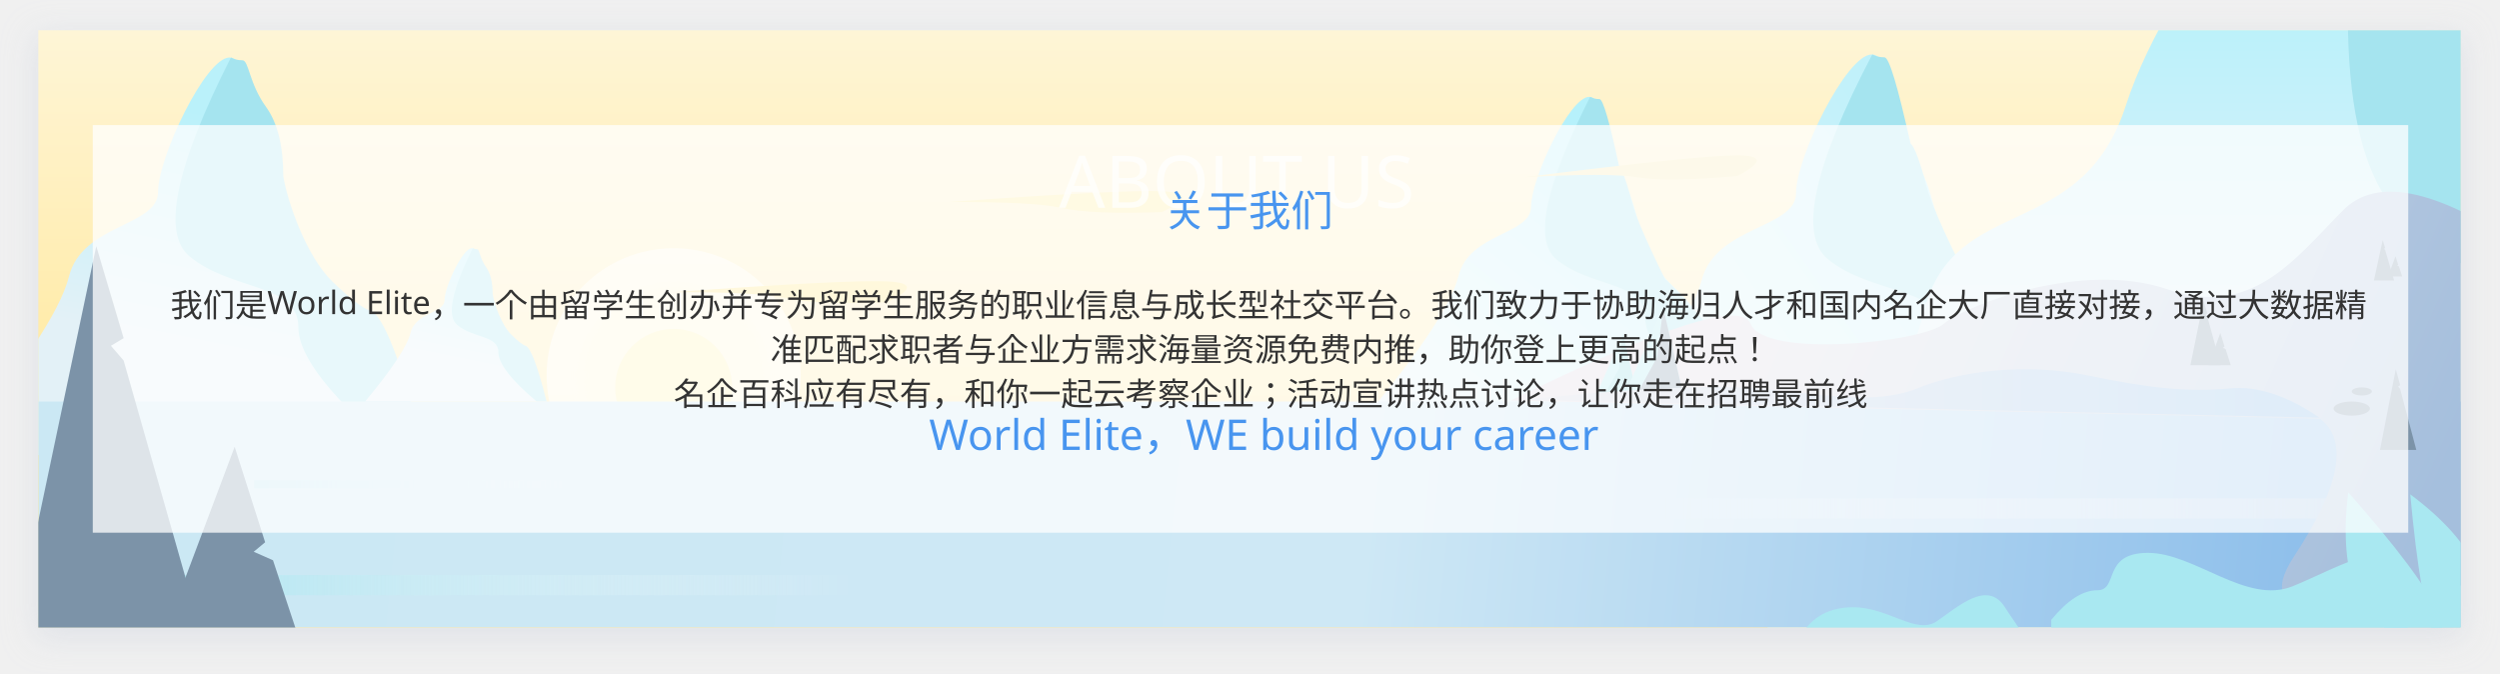
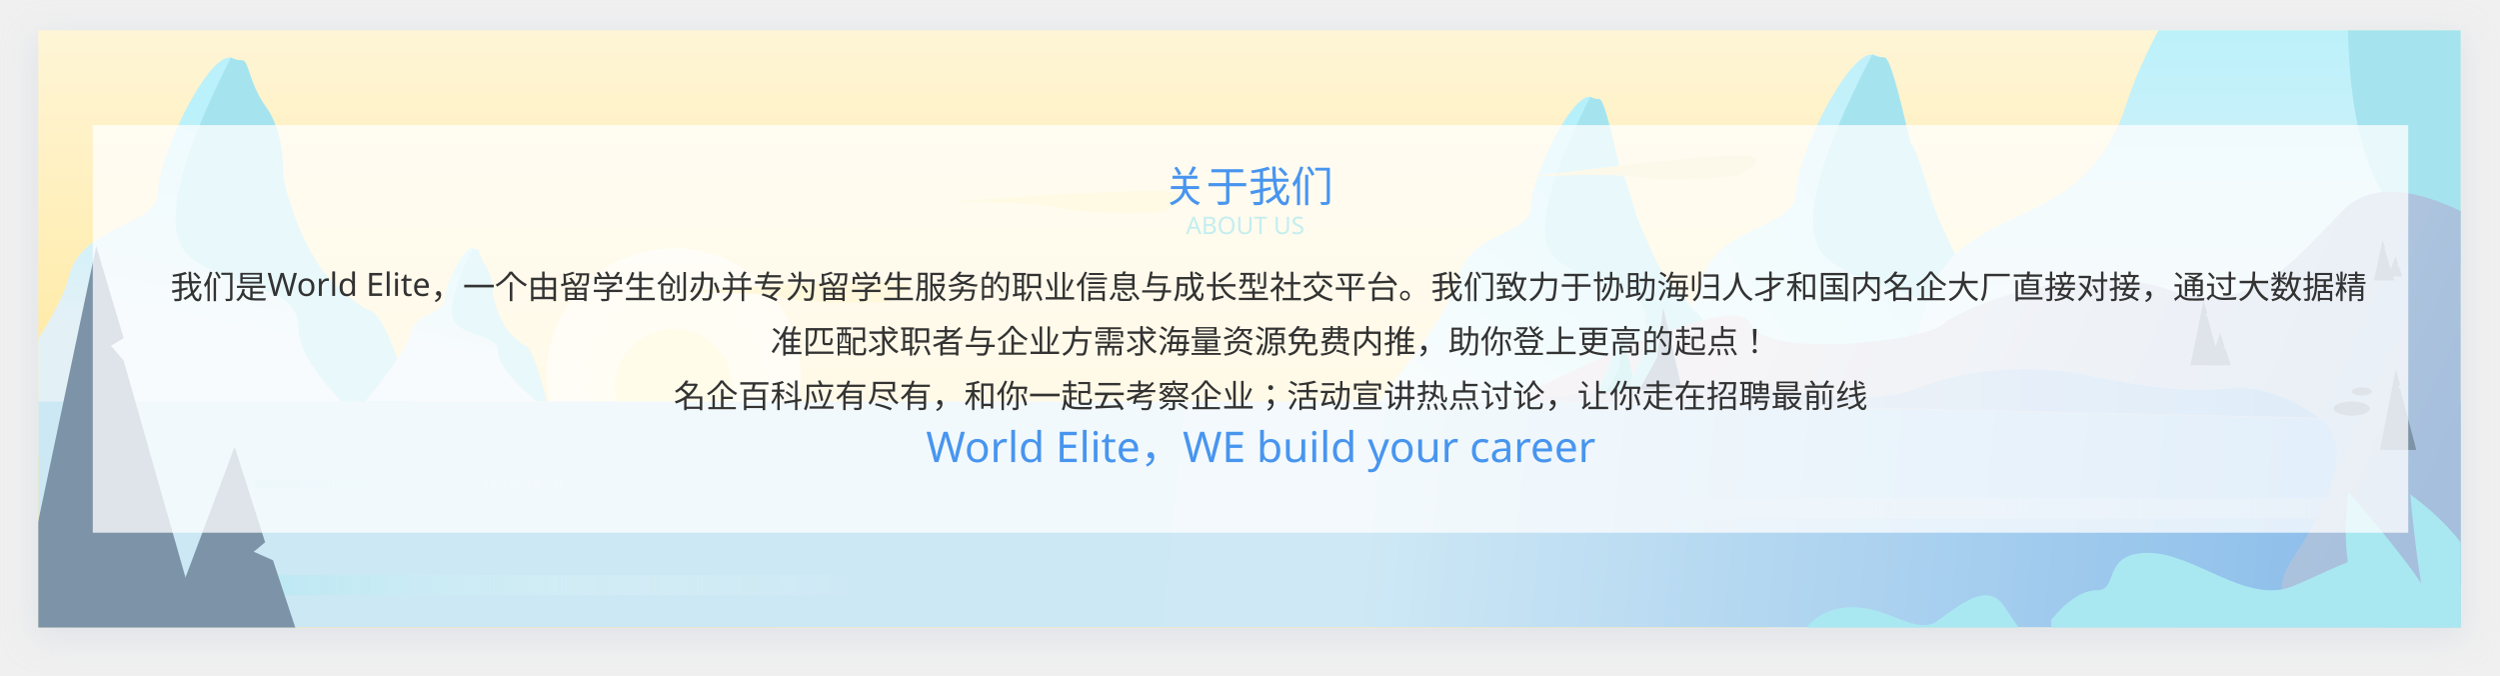
- <svg xmlns="http://www.w3.org/2000/svg" xmlns:xlink="http://www.w3.org/1999/xlink" width="1239px" height="334px" viewBox="0 0 1239 334" version="1.1">
+ <svg xmlns="http://www.w3.org/2000/svg" xmlns:xlink="http://www.w3.org/1999/xlink" width="1239px" height="335px" viewBox="0 0 1239 335" version="1.1">
  <defs>
    <linearGradient x1="43.176%" y1="-41.374%" x2="43.176%" y2="63.947%" id="linearGradient-1">
      <stop stop-color="#FEFDFA" offset="0%" />
      <stop stop-color="#FFE99F" offset="100%" />
    </linearGradient>
    <rect id="path-2" x="0" y="0" width="1201" height="296" />
    <filter x="-2.5%" y="-9.0%" width="105.1%" height="120.6%" filterUnits="objectBoundingBox" id="filter-4">
      <feMorphology radius="1.5" operator="dilate" in="SourceAlpha" result="shadowSpreadOuter1" />
      <feOffset dx="0" dy="4" in="shadowSpreadOuter1" result="shadowOffsetOuter1" />
      <feGaussianBlur stdDeviation="8" in="shadowOffsetOuter1" result="shadowBlurOuter1" />
      <feColorMatrix values="0 0 0 0 0.749   0 0 0 0 0.78   0 0 0 0 0.843  0 0 0 0.31 0" type="matrix" in="shadowBlurOuter1" />
    </filter>
    <linearGradient x1="94.63%" y1="31.601%" x2="3.586%" y2="82.967%" id="linearGradient-5">
      <stop stop-color="#B9F1FB" offset="0%" />
      <stop stop-color="#E1F2F8" offset="100%" />
    </linearGradient>
    <linearGradient x1="50%" y1="21.283%" x2="50%" y2="64.418%" id="linearGradient-6">
      <stop stop-color="#B6F1FB" offset="0%" />
      <stop stop-color="#E2F1F7" offset="100%" />
    </linearGradient>
    <linearGradient x1="61.298%" y1="24.327%" x2="3.586%" y2="85.158%" id="linearGradient-7">
      <stop stop-color="#B6F1FB" offset="0%" />
      <stop stop-color="#E3F2F8" offset="100%" />
    </linearGradient>
    <linearGradient x1="58.272%" y1="15.16%" x2="44.414%" y2="71.112%" id="linearGradient-8">
      <stop stop-color="#BAF1FA" offset="0%" />
      <stop stop-color="#E3F1F7" offset="100%" />
    </linearGradient>
    <linearGradient x1="58.272%" y1="14.346%" x2="44.414%" y2="71.605%" id="linearGradient-9">
      <stop stop-color="#BAF1FA" offset="0%" />
      <stop stop-color="#E3F1F7" offset="100%" />
    </linearGradient>
    <filter x="0.0%" y="0.0%" width="100.0%" height="100.0%" filterUnits="objectBoundingBox" id="filter-10">
      <feGaussianBlur stdDeviation="0" in="SourceGraphic" />
    </filter>
    <filter x="-6.5%" y="-6.5%" width="113.0%" height="113.0%" filterUnits="objectBoundingBox" id="filter-11">
      <feGaussianBlur stdDeviation="2" in="SourceGraphic" />
    </filter>
    <linearGradient x1="6.889%" y1="49.565%" x2="100%" y2="50.435%" id="linearGradient-12">
      <stop stop-color="#CBE8F4" offset="0%" />
      <stop stop-color="#CEE8F5" offset="51.512%" />
      <stop stop-color="#85B9E9" offset="100%" />
    </linearGradient>
    <linearGradient x1="100%" y1="0%" x2="0%" y2="0%" id="linearGradient-13">
      <stop stop-color="#A7C4E5" offset="0%" />
      <stop stop-color="#FFFFFF" stop-opacity="0" offset="100%" />
    </linearGradient>
    <linearGradient x1="100%" y1="0%" x2="0%" y2="0%" id="linearGradient-14">
      <stop stop-color="#FFFFFF" stop-opacity="0" offset="0%" />
      <stop stop-color="#A5E4EF" offset="100%" />
    </linearGradient>
    <linearGradient x1="100%" y1="0%" x2="0%" y2="0%" id="linearGradient-15">
      <stop stop-color="#FFFFFF" stop-opacity="0" offset="0%" />
      <stop stop-color="#88D4E6" stop-opacity="0.381" offset="100%" />
    </linearGradient>
    <linearGradient x1="19.559%" y1="43.658%" x2="90.799%" y2="56.084%" id="linearGradient-16">
      <stop stop-color="#DAD5E1" offset="0%" />
      <stop stop-color="#BECCDF" offset="43.635%" />
      <stop stop-color="#A5BFDD" offset="100%" />
    </linearGradient>
    <linearGradient x1="0%" y1="50%" x2="94.726%" y2="50%" id="linearGradient-17">
      <stop stop-color="#D1D2DF" offset="0%" />
      <stop stop-color="#83B8E9" offset="100%" />
    </linearGradient>
  </defs>
  <g id="导航栏+首页优化" stroke="none" stroke-width="1" fill="none" fill-rule="evenodd">
-     <g id="首页登陆了" transform="translate(-341, -536)">
+     <g id="首页未登录" transform="translate(-341, -536)">
      <g id="编组-12" transform="translate(341, 536)">
        <g id="编组-11" transform="translate(19, 15)">
          <g id="编组-23备份">
            <mask id="mask-3" fill="white">
              <use xlink:href="#path-2" />
            </mask>
            <g id="蒙版">
              <use fill="black" fill-opacity="1" filter="url(#filter-4)" xlink:href="#path-2" />
              <use fill="url(#linearGradient-1)" fill-rule="evenodd" xlink:href="#path-2" />
            </g>
            <g id="编组-24备份" mask="url(#mask-3)">
              <g transform="translate(762, 12)">
                <path d="M147.01,0 C134.43,0 109.478,51.106 109.478,68.702 C109.478,86.299 69.634,84.911 62.708,111.823 C58.09,129.765 37.188,160.157 0,203 L250,203 C234.054,160.711 218.249,132.946 202.584,119.704 C179.087,99.84 178.584,67.705 171.676,58.581 C164.768,49.456 159.589,0 147.01,0 Z" id="路径-26" fill="url(#linearGradient-5)" />
                <path d="M147.272,0 C118,55.759 110.682,89.592 125.318,101.5 C147.272,119.362 182.848,115.133 182.848,137.688 C182.848,152.725 200.616,174.496 236.153,203 L250,203 C232.792,158.519 220.682,135.339 213.669,133.459 C203.431,121.025 197.546,114.637 196.014,114.295 C182.254,87.511 174.645,69.84 173.185,61.283 C169.919,50.329 167.607,44.681 166.248,44.338 C159.923,15.721 155.615,1.412 153.323,1.412 C151.03,1.412 149.013,0.941 147.272,0 Z" id="路径-27" fill="#A5E4EF" />
              </g>
            </g>
            <g id="编组-24备份-2" mask="url(#mask-3)">
              <g transform="translate(843, -120)">
                <path d="M318.717,0 C291.445,0 213.93,89.203 191.965,157.358 C170,225.514 107.016,200.666 92,258.866 C81.989,297.666 51.323,357.711 0,439 L542,439 C507.429,347.548 473.163,287.504 439.202,258.866 C388.261,215.91 387.171,146.417 372.193,126.684 C357.216,106.951 345.99,0 318.717,0 Z" id="路径-26" fill="url(#linearGradient-6)" />
                <path d="M312.422,0 C293.763,117.909 300.289,189.739 332,215.491 C379.567,254.118 389.503,248.982 389.503,297.759 C389.503,330.278 428.001,377.358 504.998,439 L535,439 C497.717,342.807 471.478,292.678 456.284,288.614 C434.1,261.725 421.349,247.91 418.031,247.169 C388.218,189.248 371.73,151.034 368.567,132.529 C361.492,108.84 356.482,96.625 353.537,95.884 C339.834,33.997 330.499,3.053 325.532,3.053 C320.566,3.053 316.196,2.035 312.422,0 Z" id="路径-27" fill="#A5E4EF" />
              </g>
            </g>
            <g id="编组-24" mask="url(#mask-3)">
              <g transform="translate(656, 33)">
                <path d="M112.904,0 C103.242,0 84.079,40.532 84.079,54.488 C84.079,68.444 53.479,67.343 48.159,88.688 C44.613,102.917 28.56,127.021 0,161 L192,161 C179.754,127.461 167.615,105.44 155.585,94.937 C137.539,79.183 137.153,53.697 131.847,46.46 C126.541,39.224 122.565,0 112.904,0 Z" id="路径-26" fill="url(#linearGradient-7)" />
                <path d="M113.397,0 C91,44.222 85.401,71.056 96.599,80.5 C113.397,94.666 140.618,91.312 140.618,109.201 C140.618,121.127 154.214,138.393 181.405,161 L192,161 C178.834,125.722 169.568,107.338 164.202,105.847 C156.367,95.986 151.864,90.919 150.693,90.647 C140.164,69.405 134.342,55.391 133.225,48.604 C130.726,39.916 128.957,35.436 127.917,35.165 C123.078,12.468 119.781,1.12 118.027,1.12 C116.273,1.12 114.73,0.746 113.397,0 Z" id="路径-27" fill="#A5E4EF" />
              </g>
            </g>
            <g id="编组-24备份-3" mask="url(#mask-3)">
              <g transform="translate(-44, 13)">
                <path d="M138.777,0.5 C126.902,0.5 103.348,50.095 103.348,67.172 C103.348,84.248 65.734,82.901 59.196,109.018 C54.837,126.43 35.105,155.924 0,197.5 L236,197.5 C220.947,156.461 206.027,129.516 191.239,116.666 C169.058,97.389 168.584,66.204 162.062,57.349 C155.541,48.494 150.652,0.5 138.777,0.5 Z" id="路径-26" fill="url(#linearGradient-8)" />
                <path d="M139.498,0.5 C112,54.611 105.126,87.444 118.874,99 C139.498,116.334 172.917,112.23 172.917,134.119 C172.917,148.711 189.609,169.838 222.992,197.5 L236,197.5 C224.182,151.562 214.979,127.681 208.391,125.857 C204.783,124.77 198.612,120.022 189.88,111.613 C176.782,99 167.519,71.855 165.462,59.398 C165.462,44.347 162.619,32.893 156.932,25.036 C148.402,13.251 148.412,1.87 145.182,1.87 C143.028,1.87 141.134,1.413 139.498,0.5 Z" id="路径-27" fill="#A5E4EF" />
              </g>
            </g>
            <g id="编组-24备份-4" mask="url(#mask-3)">
              <g transform="translate(162, 108)">
                <path d="M52.924,0 C48.395,0 39.412,19.133 39.412,25.721 C39.412,32.309 25.068,31.789 22.575,41.865 C20.912,48.582 13.388,59.96 0,76 L90,76 C84.259,60.168 78.57,49.773 72.93,44.815 C64.471,37.379 64.29,25.348 61.803,21.932 C59.316,18.516 57.452,0 52.924,0 Z" id="路径-26" fill="url(#linearGradient-9)" />
                <path d="M53.423,0 C43,20.875 40.394,33.542 45.606,38 C53.423,44.687 66.09,43.104 66.09,51.548 C66.09,57.178 72.416,65.329 85.07,76 L90,76 C85.521,58.278 82.032,49.065 79.535,48.361 C78.168,47.942 75.829,46.11 72.519,42.866 C67.554,38 64.043,27.528 63.264,22.722 C63.264,16.916 62.186,12.497 60.031,9.466 C56.797,4.919 56.801,0.529 55.577,0.529 C54.761,0.529 54.043,0.352 53.423,0 Z" id="路径-27" fill="#A5E4EF" />
              </g>
            </g>
            <circle id="椭圆形备份-10" fill-opacity="0.79" fill="#FFFAE9" filter="url(#filter-10)" mask="url(#mask-3)" cx="315" cy="171" r="63" />
            <circle id="椭圆形" fill="#FEF6D4" filter="url(#filter-11)" mask="url(#mask-3)" cx="315" cy="171" r="46" />
            <circle id="椭圆形备份-11" fill="#FFF3AD" mask="url(#mask-3)" cx="315" cy="177" r="29" />
            <rect id="矩形" fill="url(#linearGradient-12)" mask="url(#mask-3)" x="0" y="184" width="1201" height="112" />
            <rect id="矩形" fill-opacity="0.78" fill="url(#linearGradient-13)" mask="url(#mask-3)" x="803" y="232" width="352" height="10" />
            <rect id="矩形备份-17" fill-opacity="0.78" fill="url(#linearGradient-14)" mask="url(#mask-3)" x="53" y="270" width="352" height="10" />
            <rect id="矩形备份-18" fill-opacity="0.78" fill="url(#linearGradient-15)" mask="url(#mask-3)" x="107" y="223" width="170" height="4" />
            <g id="编组-21" mask="url(#mask-3)" fill="#7C93A8">
              <g transform="translate(-20, 107)">
                <polygon id="路径-10" points="48.724 -1.15207323e-13 0 231 112 231 62.31 56.683 56 49.375 62.31 45.592" />
                <polygon id="路径-11" transform="translate(115, 155.6739) rotate(-360) translate(-115, -155.6739) " points="117.35 99.43 75 211.917 155 211.917 136.356 155.674 126.796 151.449 132.454 146.749" />
              </g>
            </g>
            <path d="M874,299.822 C879.547,290.567 888.156,285.94 899.828,285.94 C917.336,285.94 931.05,299.822 941.286,292.881 C951.523,285.94 966.31,272.058 975.034,285.94 C983.758,299.822 1003.831,322.023 975.034,322.023 C946.237,322.023 937.907,326.472 905.953,322.023 C884.651,319.057 874,311.657 874,299.822 Z" id="路径-12" fill="#A9E8F1" mask="url(#mask-3)" />
            <path d="M730,183.5 L1131.323,192.544 C1145.525,203.332 1141.18,226.121 1118.288,260.909 C1095.396,295.697 1139.3,295.697 1250,260.909 L1229.887,106.325 C1188.068,78.409 1159.014,72.695 1142.723,89.184 C1118.288,113.918 1097.455,142.753 1055.515,128.336 C1013.574,113.918 955.461,136.261 944.643,145.518 C933.826,154.776 855.7,162.701 848.995,145.518 C844.526,134.063 804.86,146.724 730,183.5 Z" id="路径-15" fill="url(#linearGradient-16)" mask="url(#mask-3)" />
            <path d="M998,292.22 C1006.025,282.425 1013.644,277.528 1020.859,277.528 C1031.681,277.528 1022.906,259 1046.008,259 C1069.111,259 1094.686,284.728 1117.531,275.61 C1140.376,266.491 1172.933,245.277 1172.933,275.61 C1172.933,305.943 1189.073,327 1147.305,327 C1119.46,327 1069.692,327 998,327 L998,292.22 Z" id="路径-13" fill="#A9E8F1" mask="url(#mask-3)" />
            <g id="编组-22" mask="url(#mask-3)">
              <g transform="translate(772, 150)">
                <polygon id="路径-17" fill="#A9E8F1" points="13.689 0.5 0.5 30.5 20.5 30.5" />
                <polygon id="路径-20" fill="#8CD7E1" points="13.689 0.5 11.72 17.631 4.5 30.5 20.5 30.5" />
              </g>
            </g>
            <g id="编组-22备份" mask="url(#mask-3)">
              <g transform="translate(786, 137)">
                <polygon id="路径-17" fill="#A9E8F1" points="19.624 0.5 0.5 43.5 29.5 43.5" />
                <polygon id="路径-20" fill="#7C93A8" points="19.624 0.5 16.608 25.055 6.5 43.5 29.5 43.5" />
              </g>
            </g>
            <path d="M1176,230 C1209.629,255.119 1219.697,279.532 1206.206,303.24 C1192.714,326.948 1182.646,302.535 1176,230 Z" id="路径-14备份" fill="#A9E8F1" mask="url(#mask-3)" />
            <path d="M1145.255,229 C1140.084,271.646 1150.894,296.009 1177.684,302.089 C1204.474,308.169 1193.664,283.806 1145.255,229 Z" id="路径-14" fill="#A9E8F1" mask="url(#mask-3)" />
            <g id="编组-21备份" mask="url(#mask-3)" fill="#7C93A8">
              <g transform="translate(1067, 134)">
                <polygon id="路径-10" points="6.526 -1.5959456e-14 0 32 15 32 8.345 7.852 7.5 6.84 8.345 6.316" />
                <polygon id="路径-10备份" points="101.831 34 94 74 112 74 104.014 43.815 103 42.55 104.014 41.895" />
                <polygon id="路径-11" transform="translate(14.5, 24) rotate(-360) translate(-14.5, -24) " points="14.823 16 9 32 20 32 17.437 24 16.122 23.399 16.9 22.731" />
              </g>
            </g>
            <g id="编组-21备份-2" mask="url(#mask-3)" fill="#7C93A8">
              <g transform="translate(1158, 104)">
                <polygon id="路径-10" points="4.35 -9.97465999e-15 0 20 10 20 5.563 4.908 5 4.275 5.563 3.947" />
                <polygon id="路径-11" transform="translate(10.5, 13) rotate(-360) translate(-10.5, -13) " points="10.706 8 7 18 14 18 12.369 13 11.532 12.624 12.027 12.207" />
              </g>
            </g>
            <path d="M314.573,123.06 C343.11,124.702 362.134,124.698 371.645,123.049 C381.156,121.401 397.592,121.604 420.951,123.658 C433.78,130.539 433.779,133.981 420.949,133.983 C408.119,133.985 372.661,130.344 314.573,123.06 Z" id="路径-28" fill="#FEE575" mask="url(#mask-3)" transform="translate(372.5725, 127.9658) scale(1, -1) rotate(-3) translate(-372.5725, -127.9658) " />
            <path d="M451,78.381 C479.537,80.023 498.561,80.02 508.073,78.371 C517.584,76.722 534.019,76.925 557.379,78.98 C570.207,85.861 570.207,89.302 557.377,89.304 C544.547,89.307 509.088,85.666 451,78.381 Z" id="路径-28备份-2" fill="#FFEB91" mask="url(#mask-3)" transform="translate(508.9998, 83.28705) scale(1, -1) rotate(-3) translate(-508.9998, -83.28705) " />
            <path d="M736,63.094 C764.537,64.736 783.561,64.736 793.072,63.094 C802.583,61.453 819.018,61.658 842.378,63.71 C855.207,70.57 855.207,74 842.378,74 C829.548,74 794.089,70.365 736,63.094 Z" id="路径-28备份" fill="#F8E9AB" mask="url(#mask-3)" transform="translate(794, 68) scale(1, -1) translate(-794, -68) " />
            <path d="M736,183.138 C790.925,177.497 829.459,175.617 851.599,177.497 C884.811,180.318 910.71,185.96 931.512,177.497 C952.314,169.034 985.211,164.644 1016.135,171.071 C1047.059,177.497 1066.257,179.425 1086.651,177.497 C1100.247,176.212 1115.03,181.046 1131,192 L736,183.138 Z" id="路径-16" fill="url(#linearGradient-17)" mask="url(#mask-3)" />
            <ellipse id="椭圆形" fill="#7C93A8" mask="url(#mask-3)" cx="1147" cy="187.5" rx="9" ry="3.5" />
            <ellipse id="椭圆形备份-9" fill="#7C93A8" mask="url(#mask-3)" cx="1152" cy="179" rx="5" ry="2" />
          </g>
          <g id="编组-26" transform="translate(27, 47)">
            <rect id="矩形" fill-opacity="0.75" fill="#FFFFFF" x="0" y="0" width="1148" height="202" />
-             <g id="编组-25" transform="translate(479, 3)" font-family="PingFangSC-Semibold, PingFang SC" font-weight="500">
-               <text id="ABOUT-US" opacity="0.7" font-size="36" fill="#FFFFFF">
-                 <tspan x="0" y="38">ABOUT US</tspan>
+             <g id="编组-25" transform="translate(531, 16)" font-family="PingFangSC-Semibold, PingFang SC" font-weight="500">
+               <text id="ABOUT-US" opacity="0.7" font-size="12" fill="#A9E8F1">
+                 <tspan x="11" y="38">ABOUT US</tspan>
              </text>
              <text id="关于我们" font-size="21" fill="#4895EF">
-                 <tspan x="52" y="47">关于我们</tspan>
+                 <tspan x="0" y="22">关于我们</tspan>
              </text>
            </g>
-             <text id="我们是World-Elite，一个由留学" font-family="PingFangSC-Medium, PingFang SC" font-size="16" font-weight="400">
-               <tspan x="38.528" y="95" fill="#333333">我们是World Elite，一个由留学生创办并专为留学生服务的职业信息与成长型社交平台。我们致力于协助海归人才和国内名企大厂直接对接，通过大数据精</tspan>
-               <tspan x="336" y="117" fill="#333333">准匹配求职者与企业方需求海量资源免费内推，助你登上更高的起点！</tspan>
-               <tspan x="288" y="139" fill="#333333">名企百科应有尽有，和你一起云考察企业；活动宣讲热点讨论，让你走在招聘最前线</tspan>
-               <tspan x="414.635" y="161" font-size="21" fill="#4895EF">World Elite，WE build your career</tspan>
+             <text id="我们是World-Elite，一个由留学" font-family="PingFangSC-Medium, PingFang SC" font-size="16" font-weight="400" line-spacing="27">
+               <tspan x="38.528" y="86" fill="#333333">我们是World Elite，一个由留学生创办并专为留学生服务的职业信息与成长型社交平台。我们致力于协助海归人才和国内名企大厂直接对接，通过大数据精</tspan>
+               <tspan x="336" y="113" fill="#333333">准匹配求职者与企业方需求海量资源免费内推，助你登上更高的起点！</tspan>
+               <tspan x="288" y="140" fill="#333333">名企百科应有尽有，和你一起云考察企业；活动宣讲热点讨论，让你走在招聘最前线</tspan>
+               <tspan x="413.123" y="167" font-size="21" fill="#4895EF">World Elite，WE build your career</tspan>
            </text>
          </g>
        </g>
      </g>
    </g>
  </g>
</svg>
